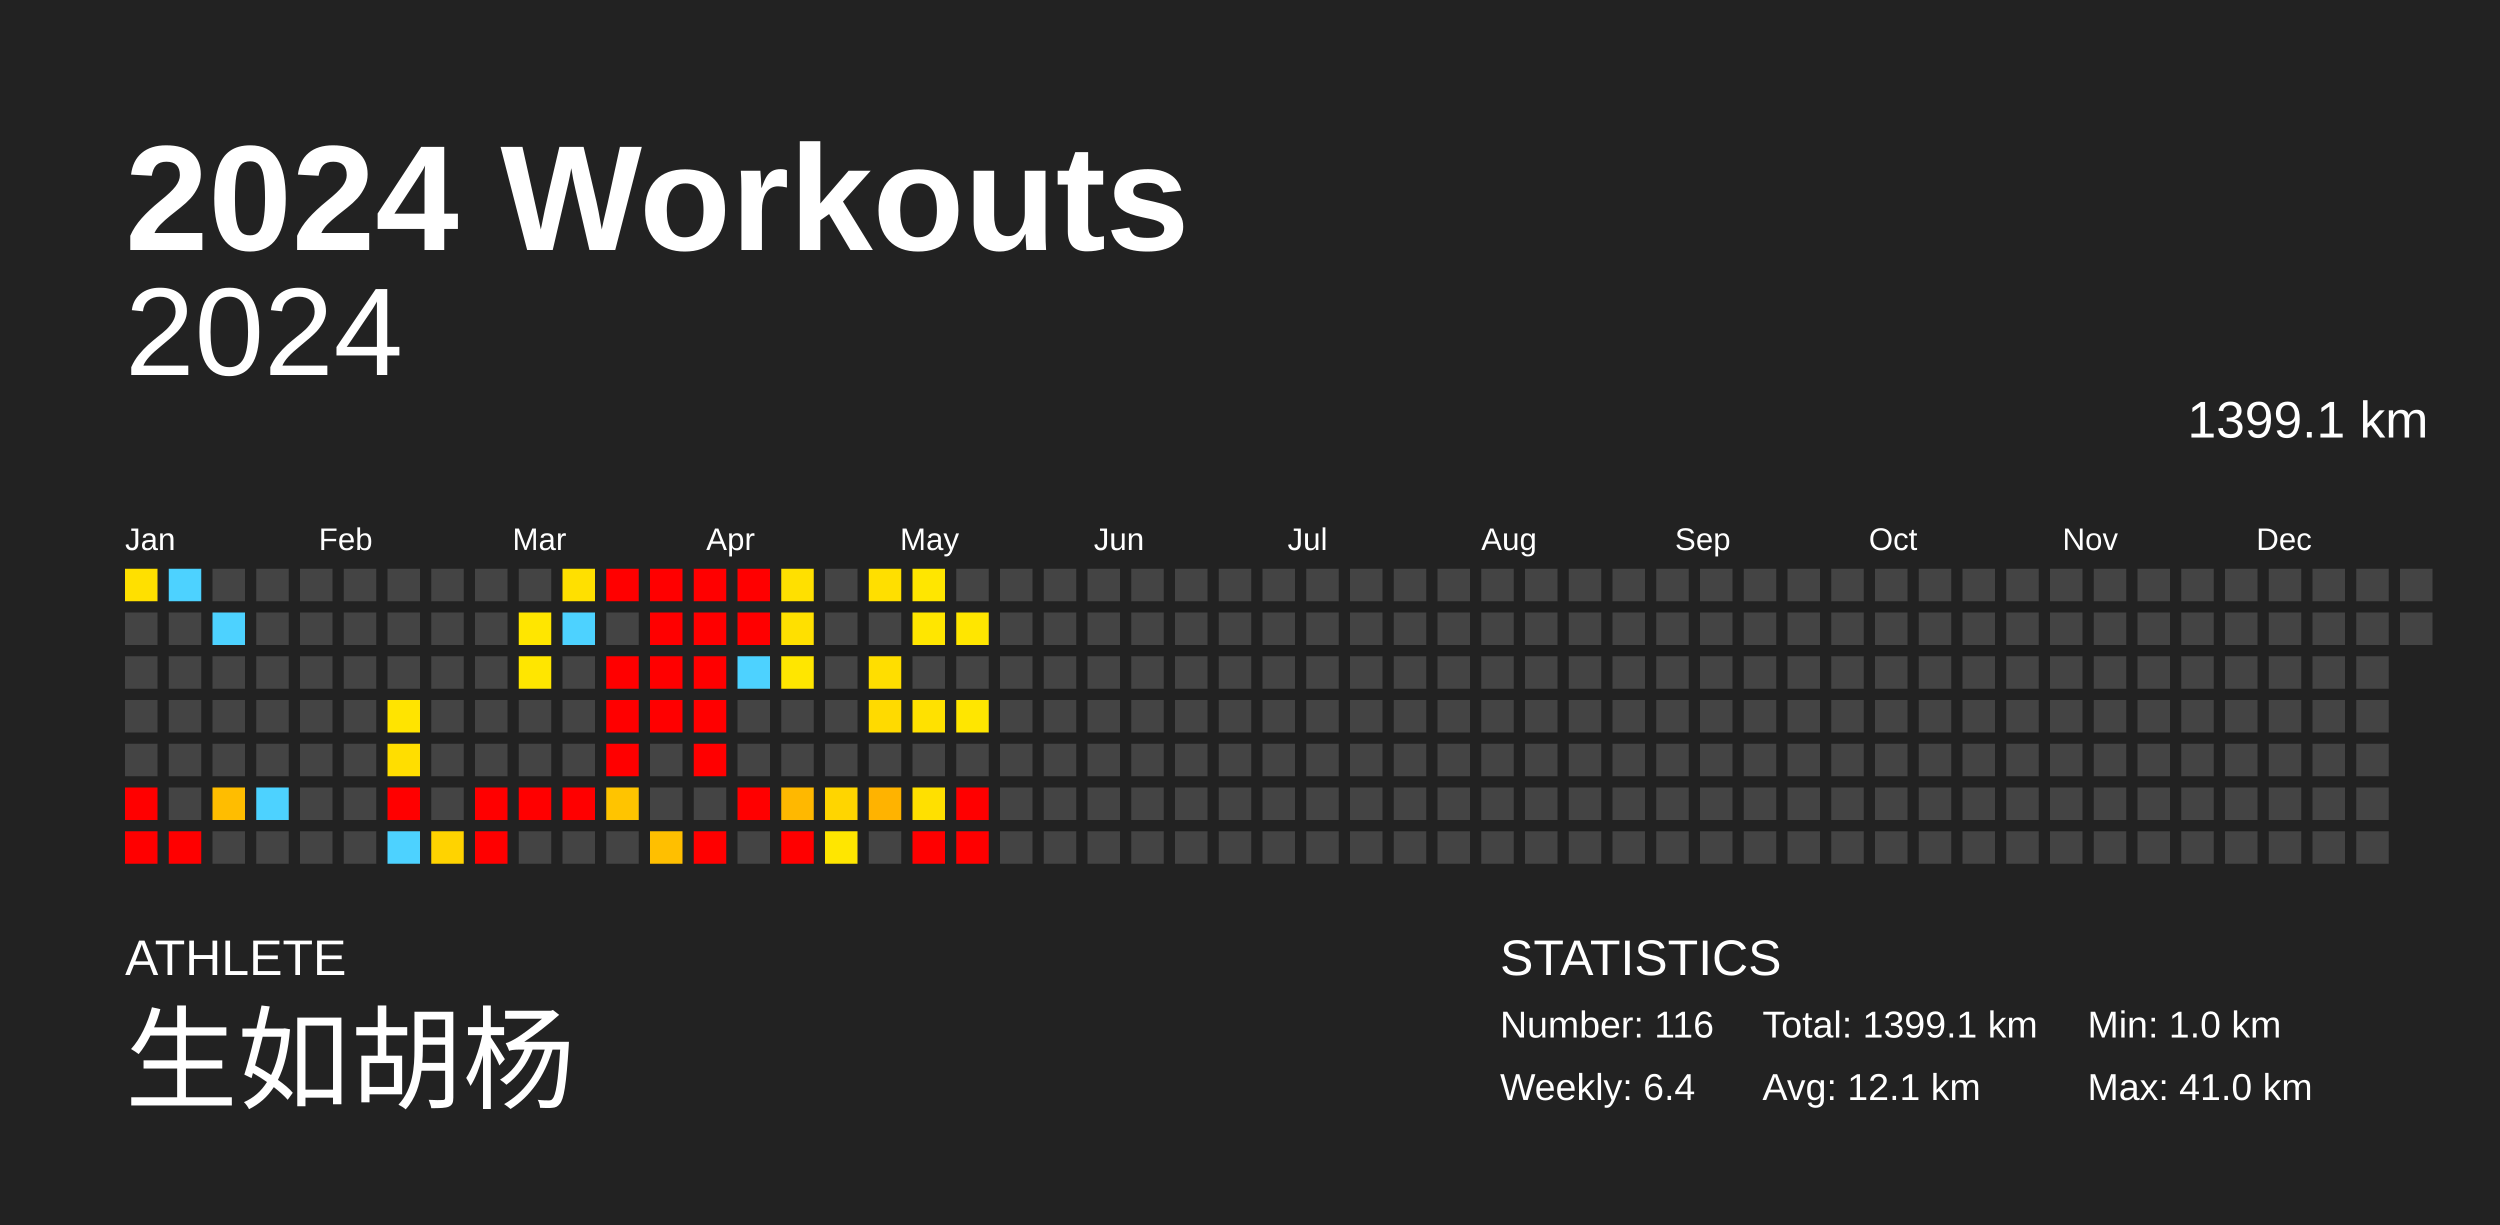
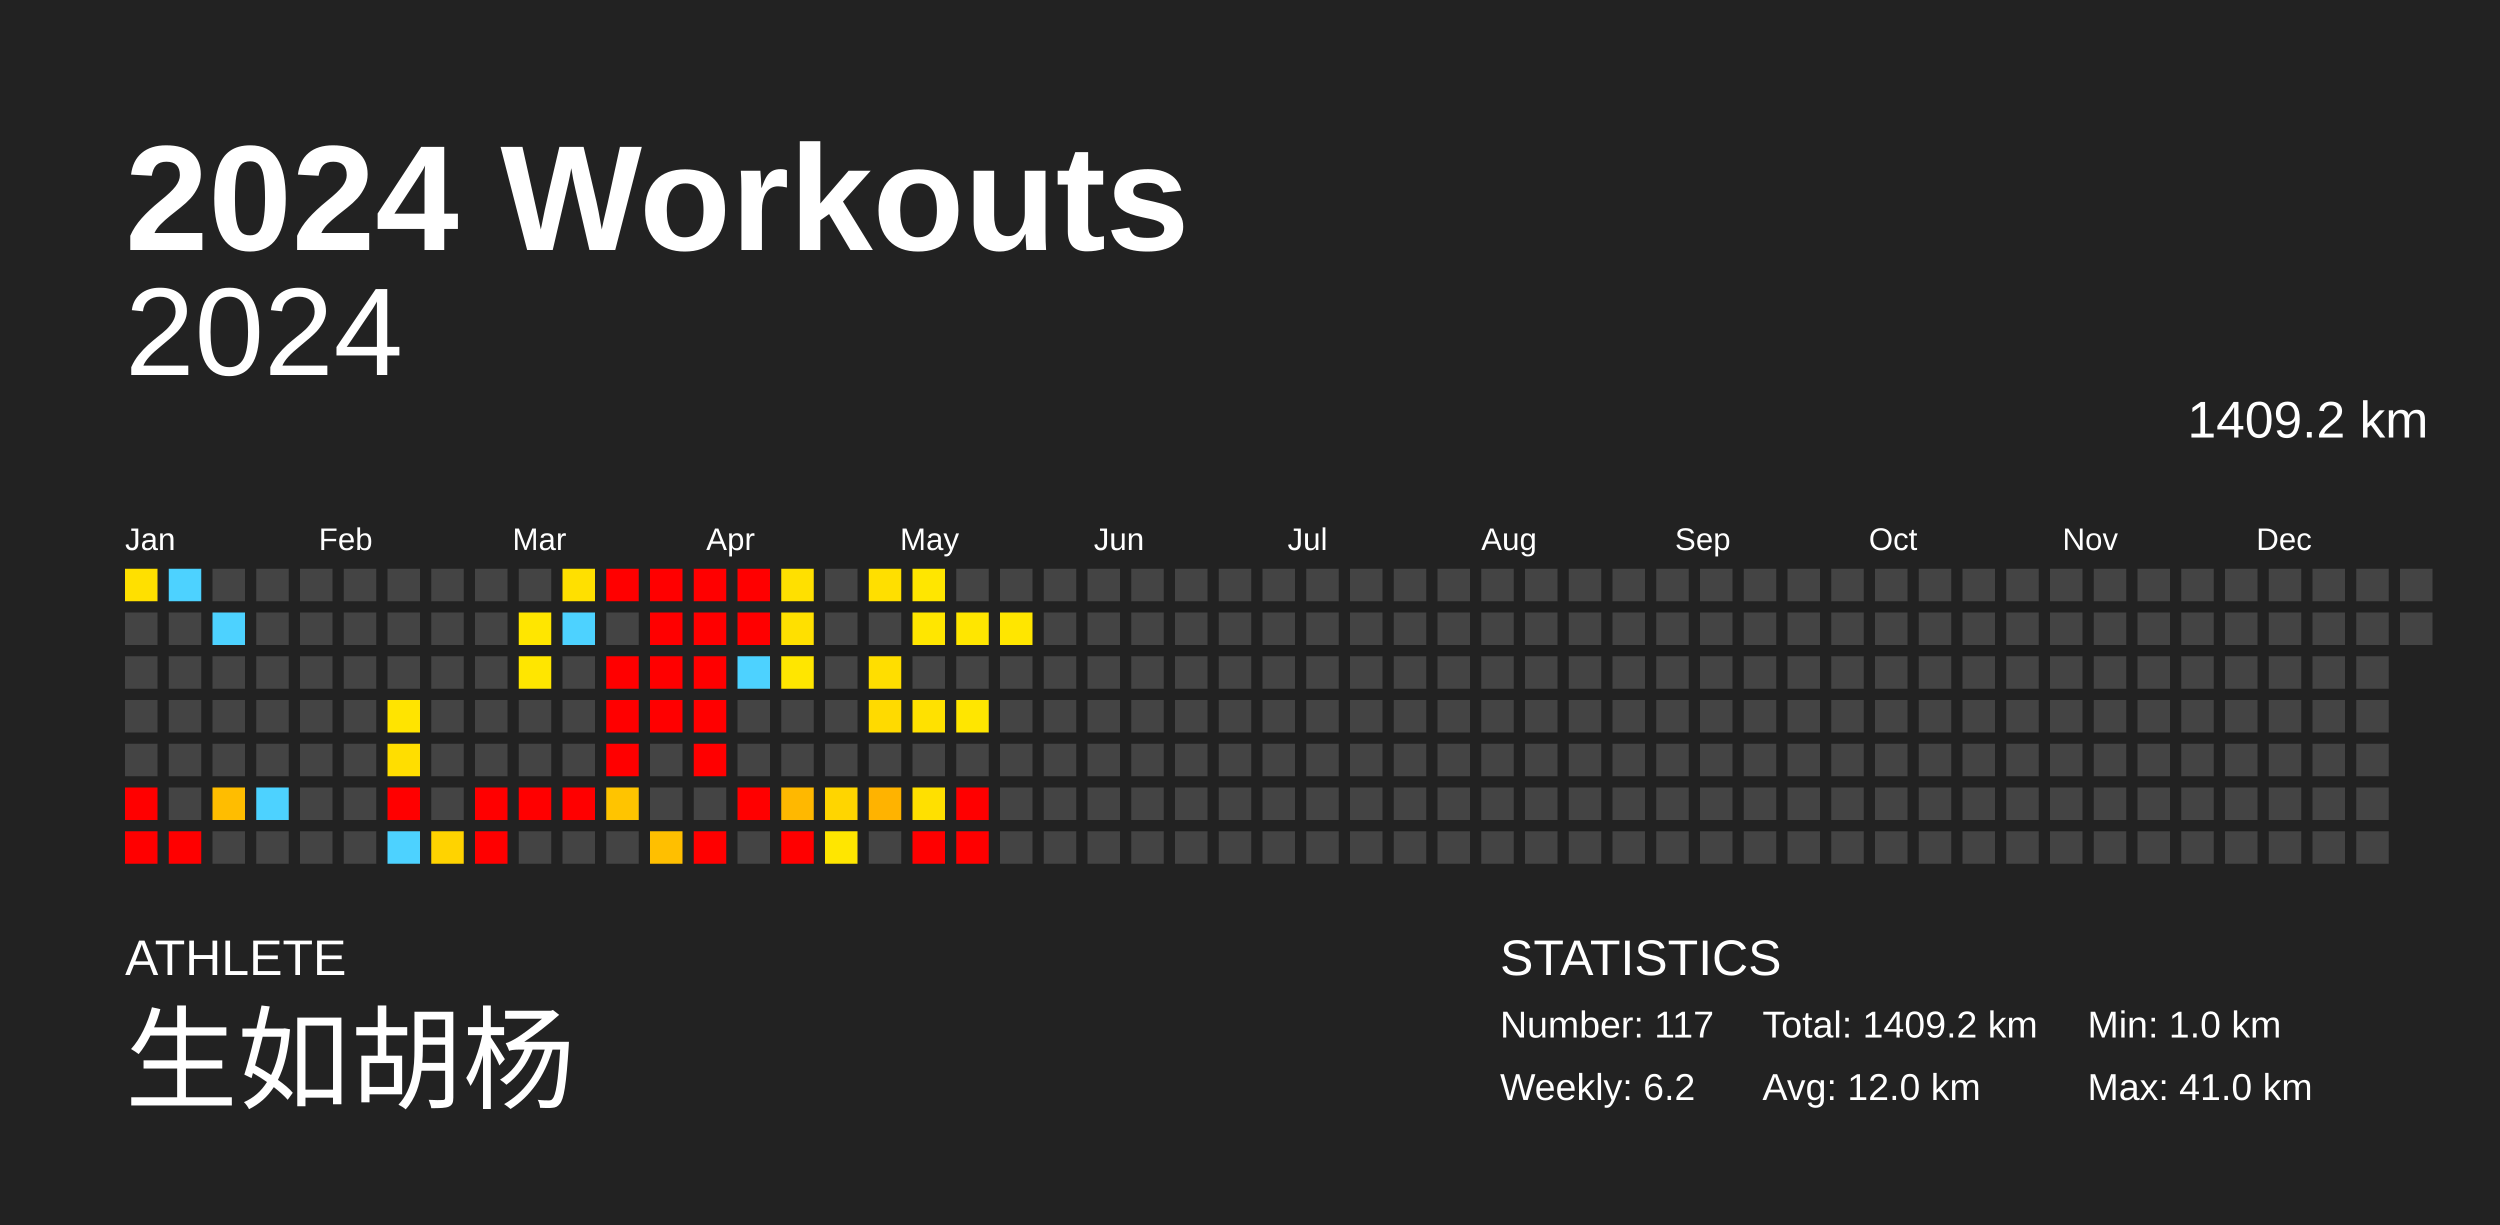
<svg xmlns="http://www.w3.org/2000/svg" baseProfile="full" height="98mm" version="1.1" viewBox="0,0,200,98" width="200mm">
  <defs />
  <rect fill="#222222" height="98" width="200" x="0" y="0" />
  <text fill="#FFFFFF" style="font-size:12px; font-family:Arial; font-weight:bold;" x="10" y="20">2024 Workouts</text>
  <text fill="#FFFFFF" style="font-size:4px; font-family:Arial" x="10" y="78">ATHLETE</text>
  <text fill="#FFFFFF" style="font-size:9px; font-family:Arial" x="10" y="88">生如胡杨</text>
  <text fill="#FFFFFF" style="font-size:4px; font-family:Arial" x="120" y="78">STATISTICS</text>
-   <text fill="#FFFFFF" style="font-size:3px; font-family:Arial" x="120" y="83">Number: 116</text>
-   <text fill="#FFFFFF" style="font-size:3px; font-family:Arial" x="120" y="88">Weekly: 6.4</text>
-   <text fill="#FFFFFF" style="font-size:3px; font-family:Arial" x="141" y="83">Total: 1399.1 km</text>
-   <text fill="#FFFFFF" style="font-size:3px; font-family:Arial" x="141" y="88">Avg: 12.1 km</text>
+   <text fill="#FFFFFF" style="font-size:3px; font-family:Arial" x="120" y="83">Number: 117</text>
+   <text fill="#FFFFFF" style="font-size:3px; font-family:Arial" x="120" y="88">Weekly: 6.2</text>
+   <text fill="#FFFFFF" style="font-size:3px; font-family:Arial" x="141" y="83">Total: 1409.2 km</text>
+   <text fill="#FFFFFF" style="font-size:3px; font-family:Arial" x="141" y="88">Avg: 12.0 km</text>
  <text fill="#FFFFFF" style="font-size:3px; font-family:Arial" x="167" y="83">Min: 1.0 km</text>
  <text fill="#FFFFFF" style="font-size:3px; font-family:Arial" x="167" y="88">Max: 41.0 km</text>
  <text alignment-baseline="hanging" fill="#FFFFFF" style="font-size:10.0px; font-family:Arial;" x="10" y="30">2024</text>
-   <text alignment-baseline="hanging" fill="#FFFFFF" style="font-size:4.125px; font-family:Arial;" x="175" y="35">1399.1 km</text>
+   <text alignment-baseline="hanging" fill="#FFFFFF" style="font-size:4.125px; font-family:Arial;" x="175" y="35">1409.2 km</text>
  <text fill="#FFFFFF" style="font-size:2.5px; font-family:Arial" x="10.0" y="44">Jan</text>
  <text fill="#FFFFFF" style="font-size:2.5px; font-family:Arial" x="25.5" y="44">Feb</text>
  <text fill="#FFFFFF" style="font-size:2.5px; font-family:Arial" x="41.0" y="44">Mar</text>
  <text fill="#FFFFFF" style="font-size:2.5px; font-family:Arial" x="56.5" y="44">Apr</text>
  <text fill="#FFFFFF" style="font-size:2.5px; font-family:Arial" x="72.0" y="44">May</text>
  <text fill="#FFFFFF" style="font-size:2.5px; font-family:Arial" x="87.5" y="44">Jun</text>
  <text fill="#FFFFFF" style="font-size:2.5px; font-family:Arial" x="103.0" y="44">Jul</text>
  <text fill="#FFFFFF" style="font-size:2.5px; font-family:Arial" x="118.5" y="44">Aug</text>
  <text fill="#FFFFFF" style="font-size:2.5px; font-family:Arial" x="134.0" y="44">Sep</text>
  <text fill="#FFFFFF" style="font-size:2.5px; font-family:Arial" x="149.5" y="44">Oct</text>
  <text fill="#FFFFFF" style="font-size:2.5px; font-family:Arial" x="165.0" y="44">Nov</text>
  <text fill="#FFFFFF" style="font-size:2.5px; font-family:Arial" x="180.5" y="44">Dec</text>
  <rect fill="#ffe000" height="2.6" width="2.6" x="10.0" y="45.5" />
  <rect fill="#444444" height="2.6" width="2.6" x="10.0" y="49.0" />
  <rect fill="#444444" height="2.6" width="2.6" x="10.0" y="52.5" />
  <rect fill="#444444" height="2.6" width="2.6" x="10.0" y="56.0" />
  <rect fill="#444444" height="2.6" width="2.6" x="10.0" y="59.5" />
  <rect fill="red" height="2.6" width="2.6" x="10.0" y="63.0" />
  <rect fill="red" height="2.6" width="2.6" x="10.0" y="66.5" />
  <rect fill="#4dd2ff" height="2.6" width="2.6" x="13.5" y="45.5" />
  <rect fill="#444444" height="2.6" width="2.6" x="13.5" y="49.0" />
  <rect fill="#444444" height="2.6" width="2.6" x="13.5" y="52.5" />
  <rect fill="#444444" height="2.6" width="2.6" x="13.5" y="56.0" />
  <rect fill="#444444" height="2.6" width="2.6" x="13.5" y="59.5" />
  <rect fill="#444444" height="2.6" width="2.6" x="13.5" y="63.0" />
  <rect fill="red" height="2.6" width="2.6" x="13.5" y="66.5" />
  <rect fill="#444444" height="2.6" width="2.6" x="17.0" y="45.5" />
  <rect fill="#4dd2ff" height="2.6" width="2.6" x="17.0" y="49.0" />
  <rect fill="#444444" height="2.6" width="2.6" x="17.0" y="52.5" />
  <rect fill="#444444" height="2.6" width="2.6" x="17.0" y="56.0" />
  <rect fill="#444444" height="2.6" width="2.6" x="17.0" y="59.5" />
  <rect fill="#ffbd00" height="2.6" width="2.6" x="17.0" y="63.0" />
  <rect fill="#444444" height="2.6" width="2.6" x="17.0" y="66.5" />
  <rect fill="#444444" height="2.6" width="2.6" x="20.5" y="45.5" />
  <rect fill="#444444" height="2.6" width="2.6" x="20.5" y="49.0" />
  <rect fill="#444444" height="2.6" width="2.6" x="20.5" y="52.5" />
  <rect fill="#444444" height="2.6" width="2.6" x="20.5" y="56.0" />
  <rect fill="#444444" height="2.6" width="2.6" x="20.5" y="59.5" />
  <rect fill="#4dd2ff" height="2.6" width="2.6" x="20.5" y="63.0" />
  <rect fill="#444444" height="2.6" width="2.6" x="20.5" y="66.5" />
  <rect fill="#444444" height="2.6" width="2.6" x="24.0" y="45.5" />
  <rect fill="#444444" height="2.6" width="2.6" x="24.0" y="49.0" />
  <rect fill="#444444" height="2.6" width="2.6" x="24.0" y="52.5" />
  <rect fill="#444444" height="2.6" width="2.6" x="24.0" y="56.0" />
  <rect fill="#444444" height="2.6" width="2.6" x="24.0" y="59.5" />
  <rect fill="#444444" height="2.6" width="2.6" x="24.0" y="63.0" />
  <rect fill="#444444" height="2.6" width="2.6" x="24.0" y="66.5" />
  <rect fill="#444444" height="2.6" width="2.6" x="27.5" y="45.5" />
  <rect fill="#444444" height="2.6" width="2.6" x="27.5" y="49.0" />
  <rect fill="#444444" height="2.6" width="2.6" x="27.5" y="52.5" />
  <rect fill="#444444" height="2.6" width="2.6" x="27.5" y="56.0" />
  <rect fill="#444444" height="2.6" width="2.6" x="27.5" y="59.5" />
  <rect fill="#444444" height="2.6" width="2.6" x="27.5" y="63.0" />
  <rect fill="#444444" height="2.6" width="2.6" x="27.5" y="66.5" />
  <rect fill="#444444" height="2.6" width="2.6" x="31.0" y="45.5" />
  <rect fill="#444444" height="2.6" width="2.6" x="31.0" y="49.0" />
  <rect fill="#444444" height="2.6" width="2.6" x="31.0" y="52.5" />
  <rect fill="#ffe400" height="2.6" width="2.6" x="31.0" y="56.0" />
  <rect fill="#ffde00" height="2.6" width="2.6" x="31.0" y="59.5" />
  <rect fill="red" height="2.6" width="2.6" x="31.0" y="63.0" />
  <rect fill="#4dd2ff" height="2.6" width="2.6" x="31.0" y="66.5" />
  <rect fill="#444444" height="2.6" width="2.6" x="34.5" y="45.5" />
  <rect fill="#444444" height="2.6" width="2.6" x="34.5" y="49.0" />
  <rect fill="#444444" height="2.6" width="2.6" x="34.5" y="52.5" />
  <rect fill="#444444" height="2.6" width="2.6" x="34.5" y="56.0" />
  <rect fill="#444444" height="2.6" width="2.6" x="34.5" y="59.5" />
  <rect fill="#444444" height="2.6" width="2.6" x="34.5" y="63.0" />
  <rect fill="#ffd300" height="2.6" width="2.6" x="34.5" y="66.5" />
  <rect fill="#444444" height="2.6" width="2.6" x="38.0" y="45.5" />
  <rect fill="#444444" height="2.6" width="2.6" x="38.0" y="49.0" />
  <rect fill="#444444" height="2.6" width="2.6" x="38.0" y="52.5" />
  <rect fill="#444444" height="2.6" width="2.6" x="38.0" y="56.0" />
  <rect fill="#444444" height="2.6" width="2.6" x="38.0" y="59.5" />
  <rect fill="red" height="2.6" width="2.6" x="38.0" y="63.0" />
  <rect fill="red" height="2.6" width="2.6" x="38.0" y="66.5" />
  <rect fill="#444444" height="2.6" width="2.6" x="41.5" y="45.5" />
  <rect fill="#ffe600" height="2.6" width="2.6" x="41.5" y="49.0" />
  <rect fill="#ffe600" height="2.6" width="2.6" x="41.5" y="52.5" />
  <rect fill="#444444" height="2.6" width="2.6" x="41.5" y="56.0" />
  <rect fill="#444444" height="2.6" width="2.6" x="41.5" y="59.5" />
  <rect fill="red" height="2.6" width="2.6" x="41.5" y="63.0" />
  <rect fill="#444444" height="2.6" width="2.6" x="41.5" y="66.5" />
  <rect fill="#ffe000" height="2.6" width="2.6" x="45.0" y="45.5" />
  <rect fill="#4dd2ff" height="2.6" width="2.6" x="45.0" y="49.0" />
  <rect fill="#444444" height="2.6" width="2.6" x="45.0" y="52.5" />
  <rect fill="#444444" height="2.6" width="2.6" x="45.0" y="56.0" />
  <rect fill="#444444" height="2.6" width="2.6" x="45.0" y="59.5" />
  <rect fill="red" height="2.6" width="2.6" x="45.0" y="63.0" />
  <rect fill="#444444" height="2.6" width="2.6" x="45.0" y="66.5" />
  <rect fill="red" height="2.6" width="2.6" x="48.5" y="45.5" />
  <rect fill="#444444" height="2.6" width="2.6" x="48.5" y="49.0" />
  <rect fill="red" height="2.6" width="2.6" x="48.5" y="52.5" />
  <rect fill="red" height="2.6" width="2.6" x="48.5" y="56.0" />
  <rect fill="red" height="2.6" width="2.6" x="48.5" y="59.5" />
  <rect fill="#ffc400" height="2.6" width="2.6" x="48.5" y="63.0" />
  <rect fill="#444444" height="2.6" width="2.6" x="48.5" y="66.5" />
  <rect fill="red" height="2.6" width="2.6" x="52.0" y="45.5" />
  <rect fill="red" height="2.6" width="2.6" x="52.0" y="49.0" />
  <rect fill="red" height="2.6" width="2.6" x="52.0" y="52.5" />
  <rect fill="red" height="2.6" width="2.6" x="52.0" y="56.0" />
  <rect fill="#444444" height="2.6" width="2.6" x="52.0" y="59.5" />
  <rect fill="#444444" height="2.6" width="2.6" x="52.0" y="63.0" />
  <rect fill="#ffbf00" height="2.6" width="2.6" x="52.0" y="66.5" />
  <rect fill="red" height="2.6" width="2.6" x="55.5" y="45.5" />
  <rect fill="red" height="2.6" width="2.6" x="55.5" y="49.0" />
  <rect fill="red" height="2.6" width="2.6" x="55.5" y="52.5" />
  <rect fill="red" height="2.6" width="2.6" x="55.5" y="56.0" />
  <rect fill="red" height="2.6" width="2.6" x="55.5" y="59.5" />
  <rect fill="#444444" height="2.6" width="2.6" x="55.5" y="63.0" />
  <rect fill="red" height="2.6" width="2.6" x="55.5" y="66.5" />
  <rect fill="red" height="2.6" width="2.6" x="59.0" y="45.5" />
  <rect fill="red" height="2.6" width="2.6" x="59.0" y="49.0" />
  <rect fill="#4dd2ff" height="2.6" width="2.6" x="59.0" y="52.5" />
  <rect fill="#444444" height="2.6" width="2.6" x="59.0" y="56.0" />
  <rect fill="#444444" height="2.6" width="2.6" x="59.0" y="59.5" />
  <rect fill="red" height="2.6" width="2.6" x="59.0" y="63.0" />
  <rect fill="#444444" height="2.6" width="2.6" x="59.0" y="66.5" />
  <rect fill="#ffe000" height="2.6" width="2.6" x="62.5" y="45.5" />
  <rect fill="#ffe000" height="2.6" width="2.6" x="62.5" y="49.0" />
  <rect fill="#ffe600" height="2.6" width="2.6" x="62.5" y="52.5" />
  <rect fill="#444444" height="2.6" width="2.6" x="62.5" y="56.0" />
  <rect fill="#444444" height="2.6" width="2.6" x="62.5" y="59.5" />
  <rect fill="#ffb800" height="2.6" width="2.6" x="62.5" y="63.0" />
  <rect fill="red" height="2.6" width="2.6" x="62.5" y="66.5" />
  <rect fill="#444444" height="2.6" width="2.6" x="66.0" y="45.5" />
  <rect fill="#444444" height="2.6" width="2.6" x="66.0" y="49.0" />
  <rect fill="#444444" height="2.6" width="2.6" x="66.0" y="52.5" />
  <rect fill="#444444" height="2.6" width="2.6" x="66.0" y="56.0" />
  <rect fill="#444444" height="2.6" width="2.6" x="66.0" y="59.5" />
  <rect fill="#ffd500" height="2.6" width="2.6" x="66.0" y="63.0" />
  <rect fill="#ffe600" height="2.6" width="2.6" x="66.0" y="66.5" />
  <rect fill="#ffdf00" height="2.6" width="2.6" x="69.5" y="45.5" />
  <rect fill="#444444" height="2.6" width="2.6" x="69.5" y="49.0" />
  <rect fill="#ffde00" height="2.6" width="2.6" x="69.5" y="52.5" />
  <rect fill="#ffda00" height="2.6" width="2.6" x="69.5" y="56.0" />
  <rect fill="#444444" height="2.6" width="2.6" x="69.5" y="59.5" />
  <rect fill="#ffb300" height="2.6" width="2.6" x="69.5" y="63.0" />
  <rect fill="#444444" height="2.6" width="2.6" x="69.5" y="66.5" />
  <rect fill="#ffe600" height="2.6" width="2.6" x="73.0" y="45.5" />
  <rect fill="#ffe600" height="2.6" width="2.6" x="73.0" y="49.0" />
  <rect fill="#444444" height="2.6" width="2.6" x="73.0" y="52.5" />
  <rect fill="#ffe100" height="2.6" width="2.6" x="73.0" y="56.0" />
  <rect fill="#444444" height="2.6" width="2.6" x="73.0" y="59.5" />
  <rect fill="#ffe000" height="2.6" width="2.6" x="73.0" y="63.0" />
  <rect fill="red" height="2.6" width="2.6" x="73.0" y="66.5" />
  <rect fill="#444444" height="2.6" width="2.6" x="76.5" y="45.5" />
  <rect fill="#ffe600" height="2.6" width="2.6" x="76.5" y="49.0" />
  <rect fill="#444444" height="2.6" width="2.6" x="76.5" y="52.5" />
  <rect fill="#ffe600" height="2.6" width="2.6" x="76.5" y="56.0" />
  <rect fill="#444444" height="2.6" width="2.6" x="76.5" y="59.5" />
  <rect fill="red" height="2.6" width="2.6" x="76.5" y="63.0" />
  <rect fill="red" height="2.6" width="2.6" x="76.5" y="66.5" />
  <rect fill="#444444" height="2.6" width="2.6" x="80.0" y="45.5" />
-   <rect fill="#444444" height="2.6" width="2.6" x="80.0" y="49.0" />
+   <rect fill="#ffe600" height="2.6" width="2.6" x="80.0" y="49.0" />
  <rect fill="#444444" height="2.6" width="2.6" x="80.0" y="52.5" />
  <rect fill="#444444" height="2.6" width="2.6" x="80.0" y="56.0" />
  <rect fill="#444444" height="2.6" width="2.6" x="80.0" y="59.5" />
  <rect fill="#444444" height="2.6" width="2.6" x="80.0" y="63.0" />
  <rect fill="#444444" height="2.6" width="2.6" x="80.0" y="66.5" />
  <rect fill="#444444" height="2.6" width="2.6" x="83.5" y="45.5" />
  <rect fill="#444444" height="2.6" width="2.6" x="83.5" y="49.0" />
  <rect fill="#444444" height="2.6" width="2.6" x="83.5" y="52.5" />
  <rect fill="#444444" height="2.6" width="2.6" x="83.5" y="56.0" />
  <rect fill="#444444" height="2.6" width="2.6" x="83.5" y="59.5" />
  <rect fill="#444444" height="2.6" width="2.6" x="83.5" y="63.0" />
  <rect fill="#444444" height="2.6" width="2.6" x="83.5" y="66.5" />
  <rect fill="#444444" height="2.6" width="2.6" x="87.0" y="45.5" />
  <rect fill="#444444" height="2.6" width="2.6" x="87.0" y="49.0" />
  <rect fill="#444444" height="2.6" width="2.6" x="87.0" y="52.5" />
  <rect fill="#444444" height="2.6" width="2.6" x="87.0" y="56.0" />
  <rect fill="#444444" height="2.6" width="2.6" x="87.0" y="59.5" />
  <rect fill="#444444" height="2.6" width="2.6" x="87.0" y="63.0" />
  <rect fill="#444444" height="2.6" width="2.6" x="87.0" y="66.5" />
  <rect fill="#444444" height="2.6" width="2.6" x="90.5" y="45.5" />
  <rect fill="#444444" height="2.6" width="2.6" x="90.5" y="49.0" />
  <rect fill="#444444" height="2.6" width="2.6" x="90.5" y="52.5" />
  <rect fill="#444444" height="2.6" width="2.6" x="90.5" y="56.0" />
  <rect fill="#444444" height="2.6" width="2.6" x="90.5" y="59.5" />
  <rect fill="#444444" height="2.6" width="2.6" x="90.5" y="63.0" />
  <rect fill="#444444" height="2.6" width="2.6" x="90.5" y="66.5" />
  <rect fill="#444444" height="2.6" width="2.6" x="94.0" y="45.5" />
  <rect fill="#444444" height="2.6" width="2.6" x="94.0" y="49.0" />
  <rect fill="#444444" height="2.6" width="2.6" x="94.0" y="52.5" />
  <rect fill="#444444" height="2.6" width="2.6" x="94.0" y="56.0" />
  <rect fill="#444444" height="2.6" width="2.6" x="94.0" y="59.5" />
  <rect fill="#444444" height="2.6" width="2.6" x="94.0" y="63.0" />
  <rect fill="#444444" height="2.6" width="2.6" x="94.0" y="66.5" />
  <rect fill="#444444" height="2.6" width="2.6" x="97.5" y="45.5" />
  <rect fill="#444444" height="2.6" width="2.6" x="97.5" y="49.0" />
  <rect fill="#444444" height="2.6" width="2.6" x="97.5" y="52.5" />
  <rect fill="#444444" height="2.6" width="2.6" x="97.5" y="56.0" />
  <rect fill="#444444" height="2.6" width="2.6" x="97.5" y="59.5" />
  <rect fill="#444444" height="2.6" width="2.6" x="97.5" y="63.0" />
  <rect fill="#444444" height="2.6" width="2.6" x="97.5" y="66.5" />
  <rect fill="#444444" height="2.6" width="2.6" x="101.0" y="45.5" />
  <rect fill="#444444" height="2.6" width="2.6" x="101.0" y="49.0" />
  <rect fill="#444444" height="2.6" width="2.6" x="101.0" y="52.5" />
  <rect fill="#444444" height="2.6" width="2.6" x="101.0" y="56.0" />
  <rect fill="#444444" height="2.6" width="2.6" x="101.0" y="59.5" />
  <rect fill="#444444" height="2.6" width="2.6" x="101.0" y="63.0" />
  <rect fill="#444444" height="2.6" width="2.6" x="101.0" y="66.5" />
  <rect fill="#444444" height="2.6" width="2.6" x="104.5" y="45.5" />
  <rect fill="#444444" height="2.6" width="2.6" x="104.5" y="49.0" />
  <rect fill="#444444" height="2.6" width="2.6" x="104.5" y="52.5" />
  <rect fill="#444444" height="2.6" width="2.6" x="104.5" y="56.0" />
  <rect fill="#444444" height="2.6" width="2.6" x="104.5" y="59.5" />
  <rect fill="#444444" height="2.6" width="2.6" x="104.5" y="63.0" />
  <rect fill="#444444" height="2.6" width="2.6" x="104.5" y="66.5" />
  <rect fill="#444444" height="2.6" width="2.6" x="108.0" y="45.5" />
  <rect fill="#444444" height="2.6" width="2.6" x="108.0" y="49.0" />
  <rect fill="#444444" height="2.6" width="2.6" x="108.0" y="52.5" />
  <rect fill="#444444" height="2.6" width="2.6" x="108.0" y="56.0" />
  <rect fill="#444444" height="2.6" width="2.6" x="108.0" y="59.5" />
  <rect fill="#444444" height="2.6" width="2.6" x="108.0" y="63.0" />
  <rect fill="#444444" height="2.6" width="2.6" x="108.0" y="66.5" />
  <rect fill="#444444" height="2.6" width="2.6" x="111.5" y="45.5" />
  <rect fill="#444444" height="2.6" width="2.6" x="111.5" y="49.0" />
  <rect fill="#444444" height="2.6" width="2.6" x="111.5" y="52.5" />
  <rect fill="#444444" height="2.6" width="2.6" x="111.5" y="56.0" />
  <rect fill="#444444" height="2.6" width="2.6" x="111.5" y="59.5" />
  <rect fill="#444444" height="2.6" width="2.6" x="111.5" y="63.0" />
  <rect fill="#444444" height="2.6" width="2.6" x="111.5" y="66.5" />
  <rect fill="#444444" height="2.6" width="2.6" x="115.0" y="45.5" />
  <rect fill="#444444" height="2.6" width="2.6" x="115.0" y="49.0" />
  <rect fill="#444444" height="2.6" width="2.6" x="115.0" y="52.5" />
  <rect fill="#444444" height="2.6" width="2.6" x="115.0" y="56.0" />
  <rect fill="#444444" height="2.6" width="2.6" x="115.0" y="59.5" />
  <rect fill="#444444" height="2.6" width="2.6" x="115.0" y="63.0" />
  <rect fill="#444444" height="2.6" width="2.6" x="115.0" y="66.5" />
  <rect fill="#444444" height="2.6" width="2.6" x="118.5" y="45.5" />
  <rect fill="#444444" height="2.6" width="2.6" x="118.5" y="49.0" />
  <rect fill="#444444" height="2.6" width="2.6" x="118.5" y="52.5" />
  <rect fill="#444444" height="2.6" width="2.6" x="118.5" y="56.0" />
  <rect fill="#444444" height="2.6" width="2.6" x="118.5" y="59.5" />
  <rect fill="#444444" height="2.6" width="2.6" x="118.5" y="63.0" />
  <rect fill="#444444" height="2.6" width="2.6" x="118.5" y="66.5" />
  <rect fill="#444444" height="2.6" width="2.6" x="122.0" y="45.5" />
  <rect fill="#444444" height="2.6" width="2.6" x="122.0" y="49.0" />
  <rect fill="#444444" height="2.6" width="2.6" x="122.0" y="52.5" />
  <rect fill="#444444" height="2.6" width="2.6" x="122.0" y="56.0" />
  <rect fill="#444444" height="2.6" width="2.6" x="122.0" y="59.5" />
  <rect fill="#444444" height="2.6" width="2.6" x="122.0" y="63.0" />
  <rect fill="#444444" height="2.6" width="2.6" x="122.0" y="66.5" />
  <rect fill="#444444" height="2.6" width="2.6" x="125.5" y="45.5" />
  <rect fill="#444444" height="2.6" width="2.6" x="125.5" y="49.0" />
  <rect fill="#444444" height="2.6" width="2.6" x="125.5" y="52.5" />
  <rect fill="#444444" height="2.6" width="2.6" x="125.5" y="56.0" />
  <rect fill="#444444" height="2.6" width="2.6" x="125.5" y="59.5" />
  <rect fill="#444444" height="2.6" width="2.6" x="125.5" y="63.0" />
  <rect fill="#444444" height="2.6" width="2.6" x="125.5" y="66.5" />
  <rect fill="#444444" height="2.6" width="2.6" x="129.0" y="45.5" />
  <rect fill="#444444" height="2.6" width="2.6" x="129.0" y="49.0" />
  <rect fill="#444444" height="2.6" width="2.6" x="129.0" y="52.5" />
  <rect fill="#444444" height="2.6" width="2.6" x="129.0" y="56.0" />
  <rect fill="#444444" height="2.6" width="2.6" x="129.0" y="59.5" />
  <rect fill="#444444" height="2.6" width="2.6" x="129.0" y="63.0" />
  <rect fill="#444444" height="2.6" width="2.6" x="129.0" y="66.5" />
  <rect fill="#444444" height="2.6" width="2.6" x="132.5" y="45.5" />
  <rect fill="#444444" height="2.6" width="2.6" x="132.5" y="49.0" />
  <rect fill="#444444" height="2.6" width="2.6" x="132.5" y="52.5" />
  <rect fill="#444444" height="2.6" width="2.6" x="132.5" y="56.0" />
  <rect fill="#444444" height="2.6" width="2.6" x="132.5" y="59.5" />
  <rect fill="#444444" height="2.6" width="2.6" x="132.5" y="63.0" />
  <rect fill="#444444" height="2.6" width="2.6" x="132.5" y="66.5" />
  <rect fill="#444444" height="2.6" width="2.6" x="136.0" y="45.5" />
  <rect fill="#444444" height="2.6" width="2.6" x="136.0" y="49.0" />
  <rect fill="#444444" height="2.6" width="2.6" x="136.0" y="52.5" />
  <rect fill="#444444" height="2.6" width="2.6" x="136.0" y="56.0" />
  <rect fill="#444444" height="2.6" width="2.6" x="136.0" y="59.5" />
  <rect fill="#444444" height="2.6" width="2.6" x="136.0" y="63.0" />
  <rect fill="#444444" height="2.6" width="2.6" x="136.0" y="66.5" />
  <rect fill="#444444" height="2.6" width="2.6" x="139.5" y="45.5" />
  <rect fill="#444444" height="2.6" width="2.6" x="139.5" y="49.0" />
  <rect fill="#444444" height="2.6" width="2.6" x="139.5" y="52.5" />
  <rect fill="#444444" height="2.6" width="2.6" x="139.5" y="56.0" />
  <rect fill="#444444" height="2.6" width="2.6" x="139.5" y="59.5" />
  <rect fill="#444444" height="2.6" width="2.6" x="139.5" y="63.0" />
  <rect fill="#444444" height="2.6" width="2.6" x="139.5" y="66.5" />
  <rect fill="#444444" height="2.6" width="2.6" x="143.0" y="45.5" />
  <rect fill="#444444" height="2.6" width="2.6" x="143.0" y="49.0" />
  <rect fill="#444444" height="2.6" width="2.6" x="143.0" y="52.5" />
  <rect fill="#444444" height="2.6" width="2.6" x="143.0" y="56.0" />
  <rect fill="#444444" height="2.6" width="2.6" x="143.0" y="59.5" />
  <rect fill="#444444" height="2.6" width="2.6" x="143.0" y="63.0" />
  <rect fill="#444444" height="2.6" width="2.6" x="143.0" y="66.5" />
  <rect fill="#444444" height="2.6" width="2.6" x="146.5" y="45.5" />
  <rect fill="#444444" height="2.6" width="2.6" x="146.5" y="49.0" />
  <rect fill="#444444" height="2.6" width="2.6" x="146.5" y="52.5" />
  <rect fill="#444444" height="2.6" width="2.6" x="146.5" y="56.0" />
  <rect fill="#444444" height="2.6" width="2.6" x="146.5" y="59.5" />
  <rect fill="#444444" height="2.6" width="2.6" x="146.5" y="63.0" />
  <rect fill="#444444" height="2.6" width="2.6" x="146.5" y="66.5" />
  <rect fill="#444444" height="2.6" width="2.6" x="150.0" y="45.5" />
  <rect fill="#444444" height="2.6" width="2.6" x="150.0" y="49.0" />
  <rect fill="#444444" height="2.6" width="2.6" x="150.0" y="52.5" />
  <rect fill="#444444" height="2.6" width="2.6" x="150.0" y="56.0" />
  <rect fill="#444444" height="2.6" width="2.6" x="150.0" y="59.5" />
  <rect fill="#444444" height="2.6" width="2.6" x="150.0" y="63.0" />
  <rect fill="#444444" height="2.6" width="2.6" x="150.0" y="66.5" />
  <rect fill="#444444" height="2.6" width="2.6" x="153.5" y="45.5" />
  <rect fill="#444444" height="2.6" width="2.6" x="153.5" y="49.0" />
  <rect fill="#444444" height="2.6" width="2.6" x="153.5" y="52.5" />
  <rect fill="#444444" height="2.6" width="2.6" x="153.5" y="56.0" />
  <rect fill="#444444" height="2.6" width="2.6" x="153.5" y="59.5" />
  <rect fill="#444444" height="2.6" width="2.6" x="153.5" y="63.0" />
  <rect fill="#444444" height="2.6" width="2.6" x="153.5" y="66.5" />
  <rect fill="#444444" height="2.6" width="2.6" x="157.0" y="45.5" />
  <rect fill="#444444" height="2.6" width="2.6" x="157.0" y="49.0" />
  <rect fill="#444444" height="2.6" width="2.6" x="157.0" y="52.5" />
  <rect fill="#444444" height="2.6" width="2.6" x="157.0" y="56.0" />
  <rect fill="#444444" height="2.6" width="2.6" x="157.0" y="59.5" />
  <rect fill="#444444" height="2.6" width="2.6" x="157.0" y="63.0" />
  <rect fill="#444444" height="2.6" width="2.6" x="157.0" y="66.5" />
  <rect fill="#444444" height="2.6" width="2.6" x="160.5" y="45.5" />
  <rect fill="#444444" height="2.6" width="2.6" x="160.5" y="49.0" />
  <rect fill="#444444" height="2.6" width="2.6" x="160.5" y="52.5" />
  <rect fill="#444444" height="2.6" width="2.6" x="160.5" y="56.0" />
  <rect fill="#444444" height="2.6" width="2.6" x="160.5" y="59.5" />
  <rect fill="#444444" height="2.6" width="2.6" x="160.5" y="63.0" />
  <rect fill="#444444" height="2.6" width="2.6" x="160.5" y="66.5" />
  <rect fill="#444444" height="2.6" width="2.6" x="164.0" y="45.5" />
  <rect fill="#444444" height="2.6" width="2.6" x="164.0" y="49.0" />
  <rect fill="#444444" height="2.6" width="2.6" x="164.0" y="52.5" />
  <rect fill="#444444" height="2.6" width="2.6" x="164.0" y="56.0" />
  <rect fill="#444444" height="2.6" width="2.6" x="164.0" y="59.5" />
  <rect fill="#444444" height="2.6" width="2.6" x="164.0" y="63.0" />
  <rect fill="#444444" height="2.6" width="2.6" x="164.0" y="66.5" />
  <rect fill="#444444" height="2.6" width="2.6" x="167.5" y="45.5" />
  <rect fill="#444444" height="2.6" width="2.6" x="167.5" y="49.0" />
  <rect fill="#444444" height="2.6" width="2.6" x="167.5" y="52.5" />
  <rect fill="#444444" height="2.6" width="2.6" x="167.5" y="56.0" />
  <rect fill="#444444" height="2.6" width="2.6" x="167.5" y="59.5" />
  <rect fill="#444444" height="2.6" width="2.6" x="167.5" y="63.0" />
  <rect fill="#444444" height="2.6" width="2.6" x="167.5" y="66.5" />
  <rect fill="#444444" height="2.6" width="2.6" x="171.0" y="45.5" />
  <rect fill="#444444" height="2.6" width="2.6" x="171.0" y="49.0" />
  <rect fill="#444444" height="2.6" width="2.6" x="171.0" y="52.5" />
  <rect fill="#444444" height="2.6" width="2.6" x="171.0" y="56.0" />
  <rect fill="#444444" height="2.6" width="2.6" x="171.0" y="59.5" />
  <rect fill="#444444" height="2.6" width="2.6" x="171.0" y="63.0" />
  <rect fill="#444444" height="2.6" width="2.6" x="171.0" y="66.5" />
  <rect fill="#444444" height="2.6" width="2.6" x="174.5" y="45.5" />
  <rect fill="#444444" height="2.6" width="2.6" x="174.5" y="49.0" />
  <rect fill="#444444" height="2.6" width="2.6" x="174.5" y="52.5" />
  <rect fill="#444444" height="2.6" width="2.6" x="174.5" y="56.0" />
  <rect fill="#444444" height="2.6" width="2.6" x="174.5" y="59.5" />
  <rect fill="#444444" height="2.6" width="2.6" x="174.5" y="63.0" />
  <rect fill="#444444" height="2.6" width="2.6" x="174.5" y="66.5" />
  <rect fill="#444444" height="2.6" width="2.6" x="178.0" y="45.5" />
  <rect fill="#444444" height="2.6" width="2.6" x="178.0" y="49.0" />
  <rect fill="#444444" height="2.6" width="2.6" x="178.0" y="52.5" />
  <rect fill="#444444" height="2.6" width="2.6" x="178.0" y="56.0" />
  <rect fill="#444444" height="2.6" width="2.6" x="178.0" y="59.5" />
  <rect fill="#444444" height="2.6" width="2.6" x="178.0" y="63.0" />
  <rect fill="#444444" height="2.6" width="2.6" x="178.0" y="66.5" />
  <rect fill="#444444" height="2.6" width="2.6" x="181.5" y="45.5" />
  <rect fill="#444444" height="2.6" width="2.6" x="181.5" y="49.0" />
  <rect fill="#444444" height="2.6" width="2.6" x="181.5" y="52.5" />
  <rect fill="#444444" height="2.6" width="2.6" x="181.5" y="56.0" />
  <rect fill="#444444" height="2.6" width="2.6" x="181.5" y="59.5" />
  <rect fill="#444444" height="2.6" width="2.6" x="181.5" y="63.0" />
  <rect fill="#444444" height="2.6" width="2.6" x="181.5" y="66.5" />
  <rect fill="#444444" height="2.6" width="2.6" x="185.0" y="45.5" />
  <rect fill="#444444" height="2.6" width="2.6" x="185.0" y="49.0" />
  <rect fill="#444444" height="2.6" width="2.6" x="185.0" y="52.5" />
  <rect fill="#444444" height="2.6" width="2.6" x="185.0" y="56.0" />
  <rect fill="#444444" height="2.6" width="2.6" x="185.0" y="59.5" />
  <rect fill="#444444" height="2.6" width="2.6" x="185.0" y="63.0" />
  <rect fill="#444444" height="2.6" width="2.6" x="185.0" y="66.5" />
  <rect fill="#444444" height="2.6" width="2.6" x="188.5" y="45.5" />
  <rect fill="#444444" height="2.6" width="2.6" x="188.5" y="49.0" />
  <rect fill="#444444" height="2.6" width="2.6" x="188.5" y="52.5" />
  <rect fill="#444444" height="2.6" width="2.6" x="188.5" y="56.0" />
  <rect fill="#444444" height="2.6" width="2.6" x="188.5" y="59.5" />
  <rect fill="#444444" height="2.6" width="2.6" x="188.5" y="63.0" />
  <rect fill="#444444" height="2.6" width="2.6" x="188.5" y="66.5" />
  <rect fill="#444444" height="2.6" width="2.6" x="192.0" y="45.5" />
  <rect fill="#444444" height="2.6" width="2.6" x="192.0" y="49.0" />
</svg>
